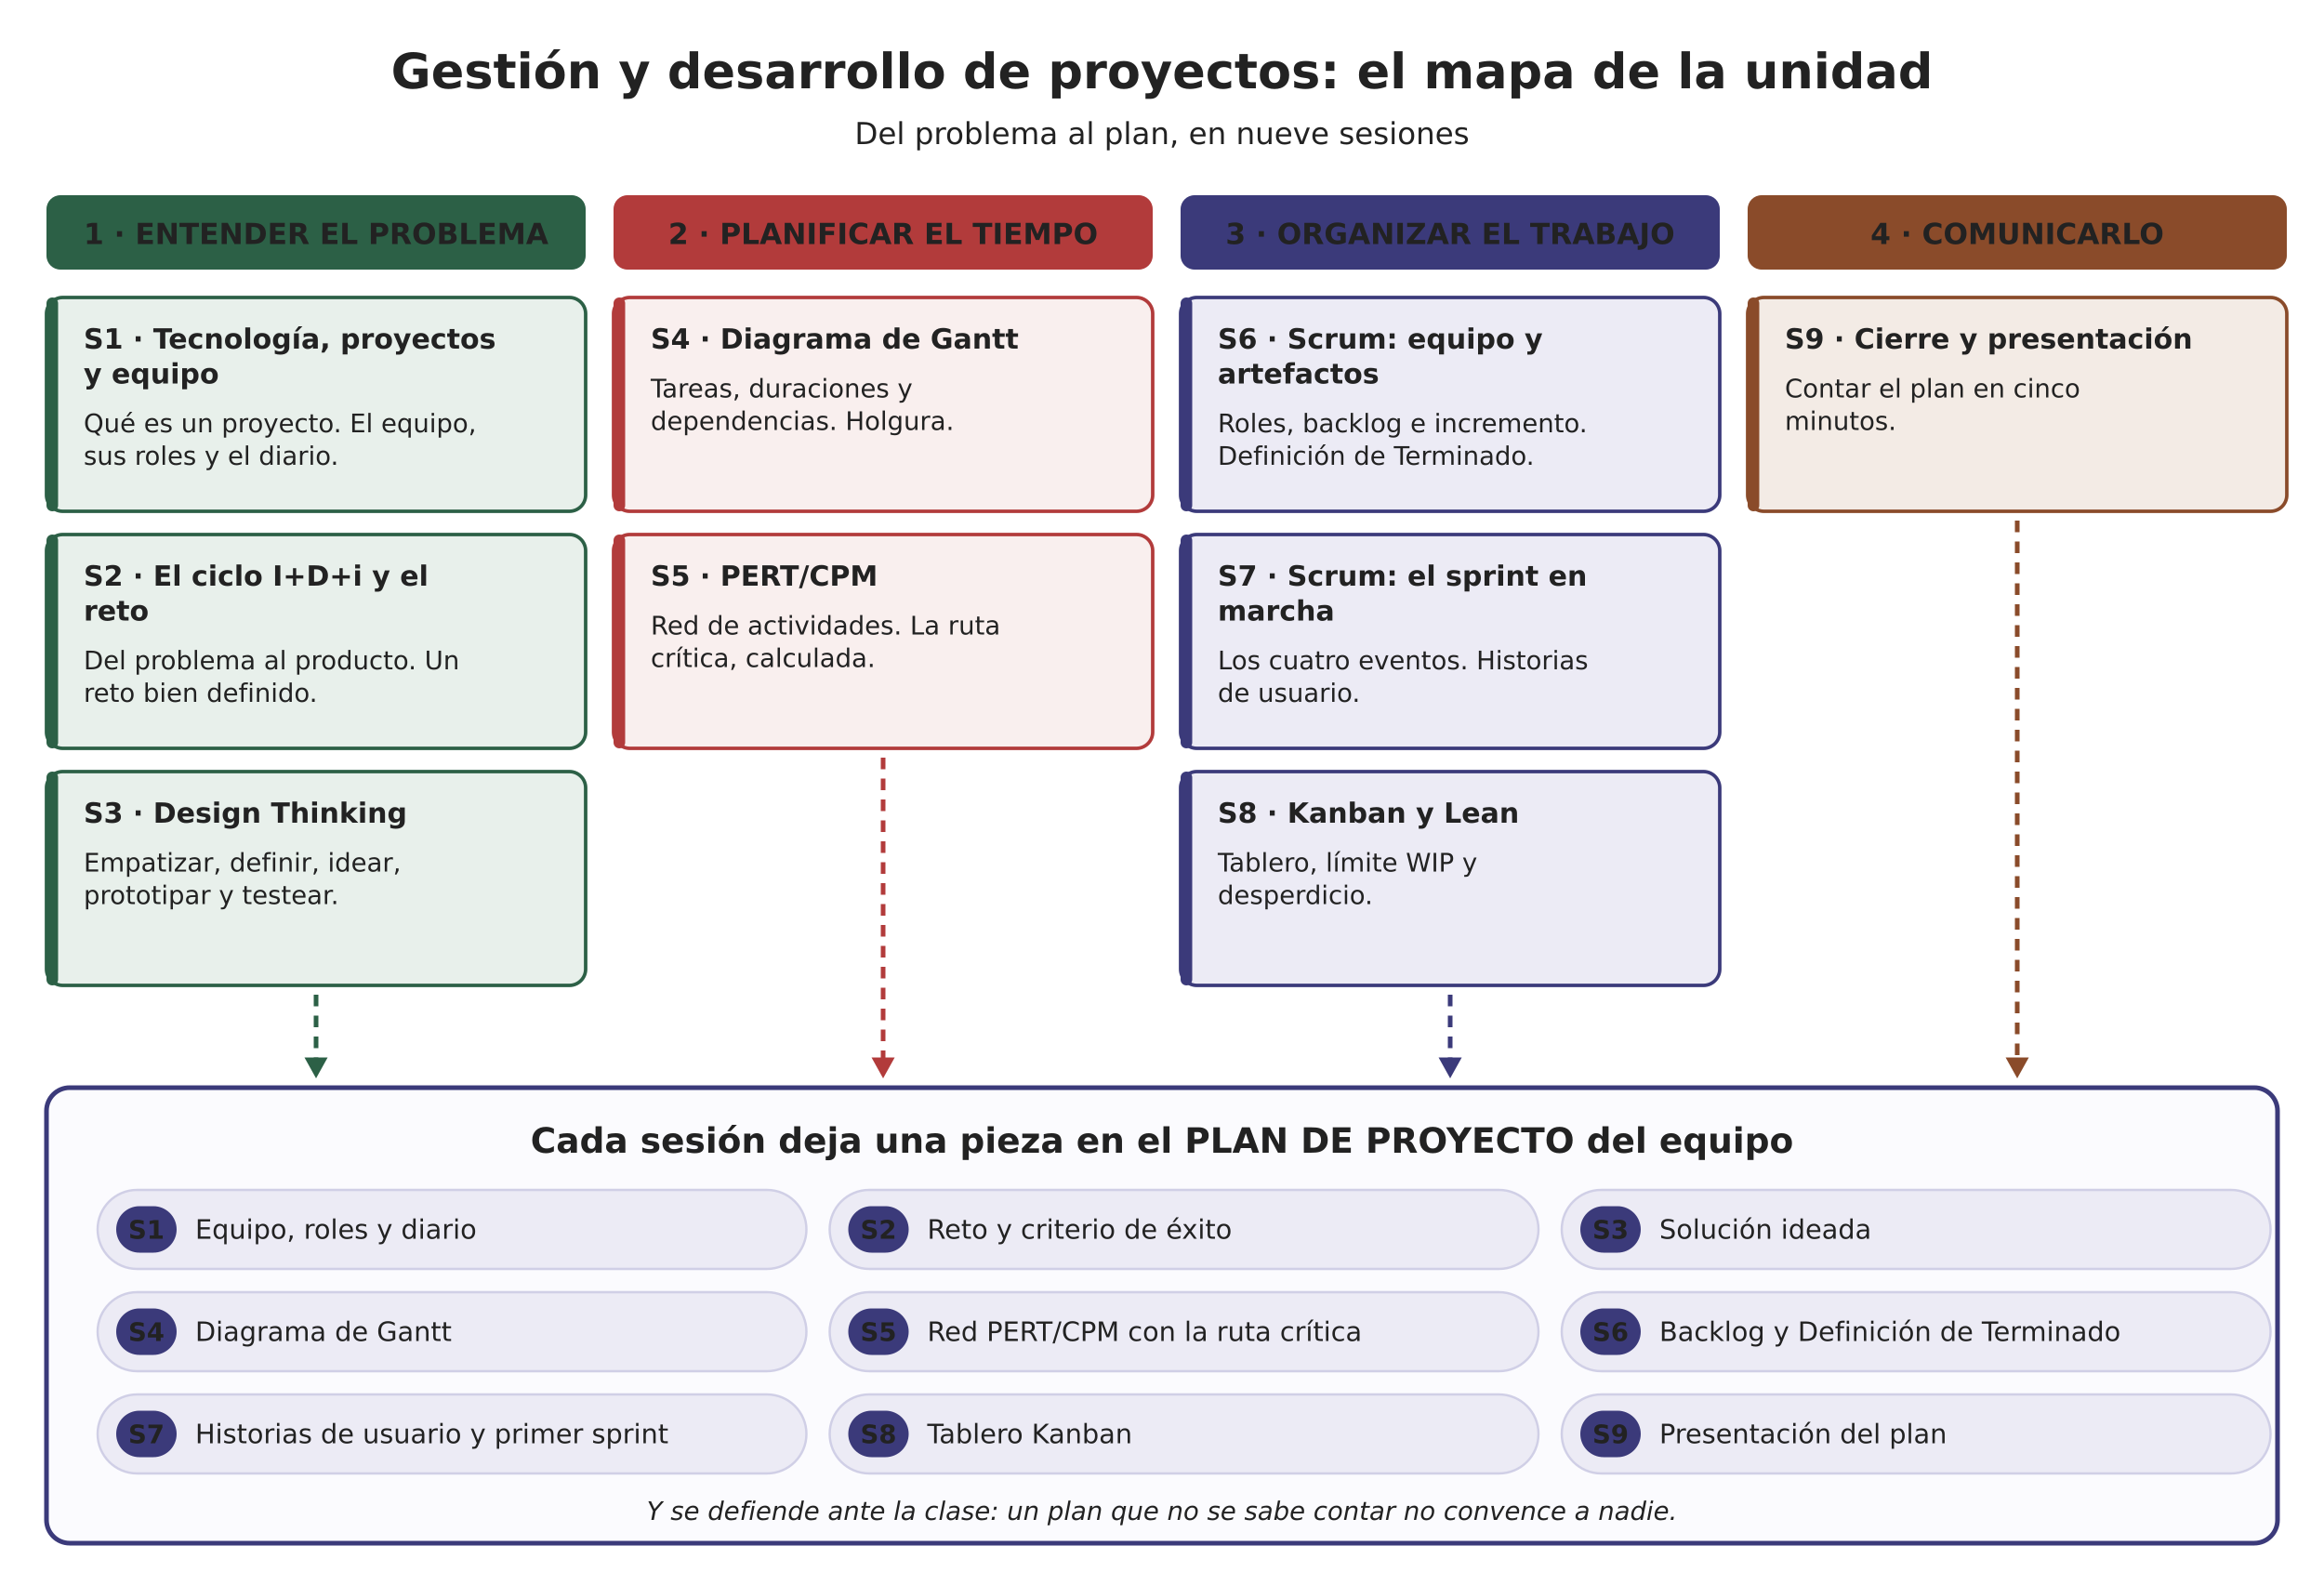
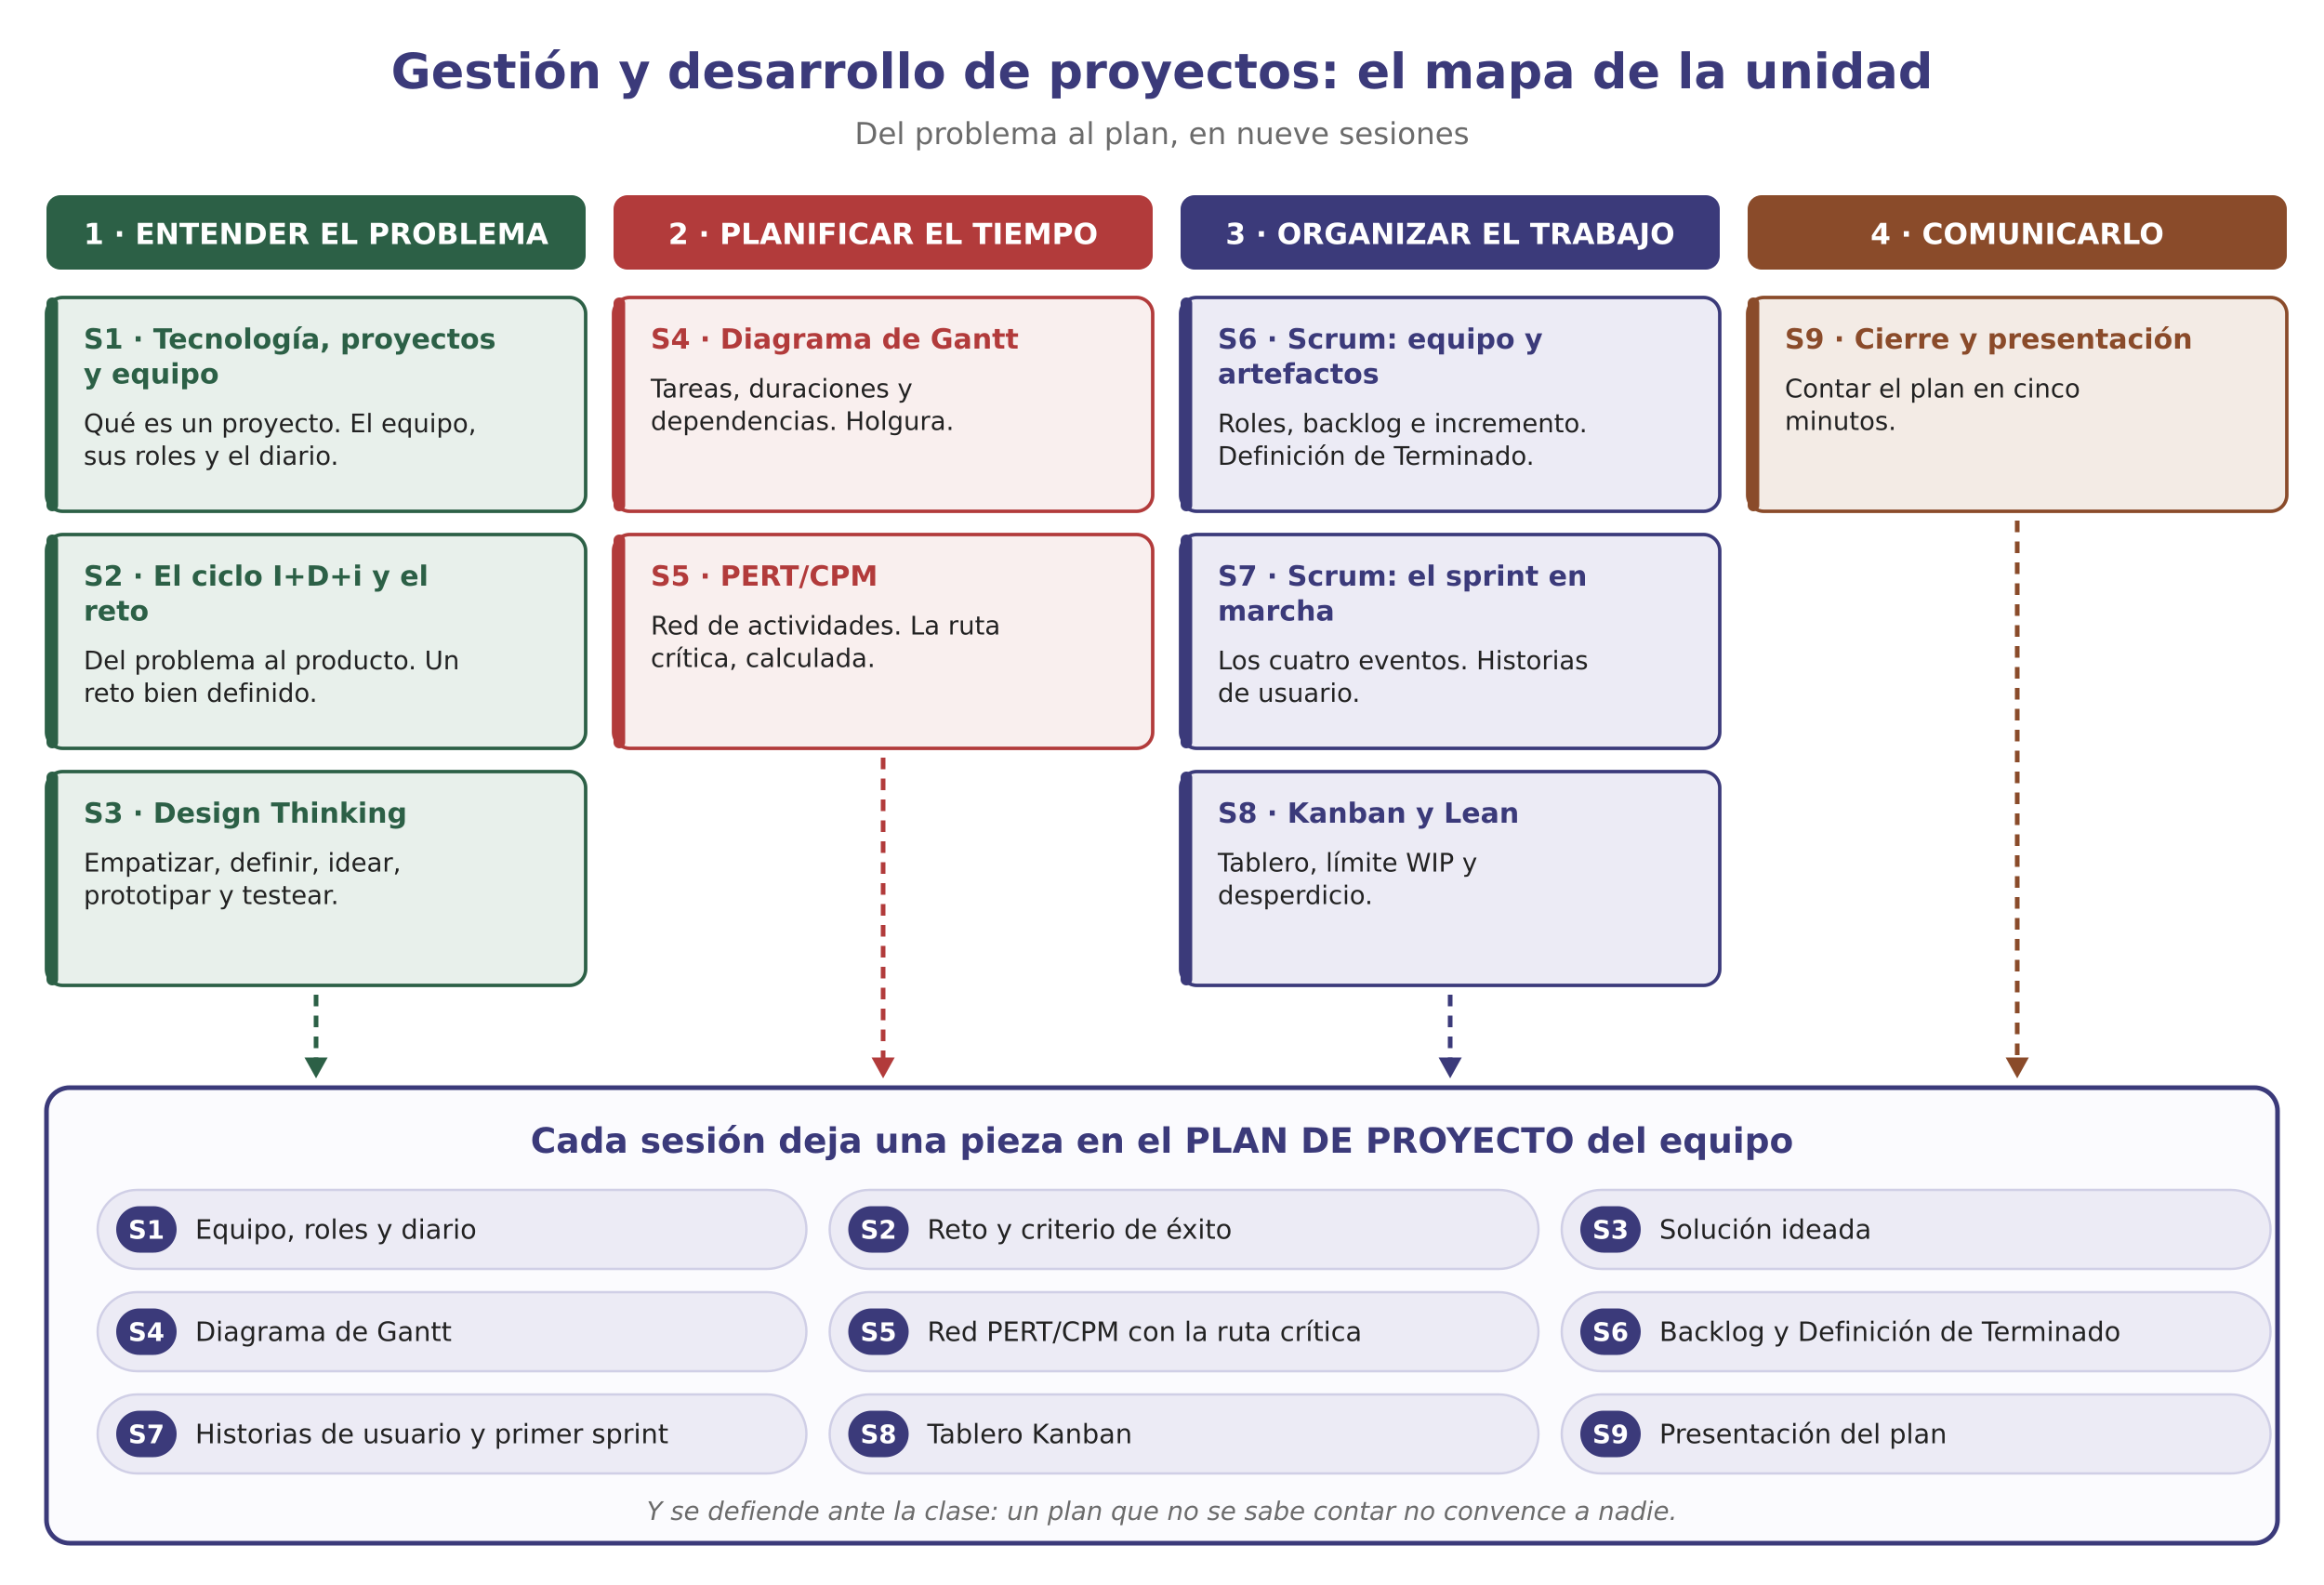
<svg xmlns="http://www.w3.org/2000/svg" viewBox="0 0 1000 682" width="1000" height="682" role="img" aria-label="Mapa de la unidad: las nueve sesiones agrupadas en entender el problema, planificar el tiempo, organizar el trabajo y comunicarlo, y las nueve piezas que quedan en el plan de proyecto">
-   <style>text{font-family:Verdana, 'DejaVu Sans', Arial, sans-serif;fill:#222222}</style>
+   <style>text{font-family:Verdana, 'DejaVu Sans', Arial, sans-serif}text:not([fill]){fill:#222222}</style>
  <rect width="1000" height="682" fill="#ffffff" />
  <text x="500.0" y="38" text-anchor="middle" font-size="21" font-weight="bold" fill="#3b3a7a">Gestión y desarrollo de proyectos: el mapa de la unidad</text>
  <text x="500.0" y="62" text-anchor="middle" font-size="13" fill="#6b6b6b">Del problema al plan, en nueve sesiones</text>
  <rect x="20" y="84" width="232" height="32" rx="6" fill="#2c6046" />
  <text x="136.0" y="105" text-anchor="middle" font-size="12.5" font-weight="bold" fill="#ffffff">1 · ENTENDER EL PROBLEMA</text>
  <rect x="20" y="128" width="232" height="92" rx="7" fill="#e8f0eb" stroke="#2c6046" stroke-width="1.5" />
  <rect x="20" y="128" width="5" height="92" rx="2.5" fill="#2c6046" />
  <text x="36" y="150" font-size="12" font-weight="bold" fill="#2c6046">S1 · Tecnología, proyectos</text>
  <text x="36" y="165" font-size="12" font-weight="bold" fill="#2c6046">y equipo</text>
  <text x="36" y="186" font-size="11">Qué es un proyecto. El equipo,</text>
  <text x="36" y="200" font-size="11">sus roles y el diario.</text>
  <rect x="20" y="230" width="232" height="92" rx="7" fill="#e8f0eb" stroke="#2c6046" stroke-width="1.5" />
  <rect x="20" y="230" width="5" height="92" rx="2.5" fill="#2c6046" />
  <text x="36" y="252" font-size="12" font-weight="bold" fill="#2c6046">S2 · El ciclo I+D+i y el</text>
  <text x="36" y="267" font-size="12" font-weight="bold" fill="#2c6046">reto</text>
  <text x="36" y="288" font-size="11">Del problema al producto. Un</text>
  <text x="36" y="302" font-size="11">reto bien definido.</text>
  <rect x="20" y="332" width="232" height="92" rx="7" fill="#e8f0eb" stroke="#2c6046" stroke-width="1.5" />
  <rect x="20" y="332" width="5" height="92" rx="2.5" fill="#2c6046" />
  <text x="36" y="354" font-size="12" font-weight="bold" fill="#2c6046">S3 · Design Thinking</text>
  <text x="36" y="375" font-size="11">Empatizar, definir, idear,</text>
  <text x="36" y="389" font-size="11">prototipar y testear.</text>
  <path d="M 136.0 428 L 136.0 456" stroke="#2c6046" stroke-width="2" stroke-dasharray="5 4" />
  <polygon points="131.0,455 141.0,455 136.0,464" fill="#2c6046" />
  <rect x="264" y="84" width="232" height="32" rx="6" fill="#b23b3b" />
  <text x="380.0" y="105" text-anchor="middle" font-size="12.5" font-weight="bold" fill="#ffffff">2 · PLANIFICAR EL TIEMPO</text>
  <rect x="264" y="128" width="232" height="92" rx="7" fill="#f9efee" stroke="#b23b3b" stroke-width="1.5" />
  <rect x="264" y="128" width="5" height="92" rx="2.5" fill="#b23b3b" />
  <text x="280" y="150" font-size="12" font-weight="bold" fill="#b23b3b">S4 · Diagrama de Gantt</text>
  <text x="280" y="171" font-size="11">Tareas, duraciones y</text>
  <text x="280" y="185" font-size="11">dependencias. Holgura.</text>
  <rect x="264" y="230" width="232" height="92" rx="7" fill="#f9efee" stroke="#b23b3b" stroke-width="1.5" />
  <rect x="264" y="230" width="5" height="92" rx="2.5" fill="#b23b3b" />
  <text x="280" y="252" font-size="12" font-weight="bold" fill="#b23b3b">S5 · PERT/CPM</text>
  <text x="280" y="273" font-size="11">Red de actividades. La ruta</text>
  <text x="280" y="287" font-size="11">crítica, calculada.</text>
  <path d="M 380.0 326 L 380.0 456" stroke="#b23b3b" stroke-width="2" stroke-dasharray="5 4" />
  <polygon points="375.0,455 385.0,455 380.0,464" fill="#b23b3b" />
  <rect x="508" y="84" width="232" height="32" rx="6" fill="#3b3a7a" />
  <text x="624.0" y="105" text-anchor="middle" font-size="12.5" font-weight="bold" fill="#ffffff">3 · ORGANIZAR EL TRABAJO</text>
  <rect x="508" y="128" width="232" height="92" rx="7" fill="#ecebf5" stroke="#3b3a7a" stroke-width="1.5" />
  <rect x="508" y="128" width="5" height="92" rx="2.5" fill="#3b3a7a" />
  <text x="524" y="150" font-size="12" font-weight="bold" fill="#3b3a7a">S6 · Scrum: equipo y</text>
  <text x="524" y="165" font-size="12" font-weight="bold" fill="#3b3a7a">artefactos</text>
  <text x="524" y="186" font-size="11">Roles, backlog e incremento.</text>
  <text x="524" y="200" font-size="11">Definición de Terminado.</text>
  <rect x="508" y="230" width="232" height="92" rx="7" fill="#ecebf5" stroke="#3b3a7a" stroke-width="1.5" />
  <rect x="508" y="230" width="5" height="92" rx="2.5" fill="#3b3a7a" />
  <text x="524" y="252" font-size="12" font-weight="bold" fill="#3b3a7a">S7 · Scrum: el sprint en</text>
  <text x="524" y="267" font-size="12" font-weight="bold" fill="#3b3a7a">marcha</text>
  <text x="524" y="288" font-size="11">Los cuatro eventos. Historias</text>
  <text x="524" y="302" font-size="11">de usuario.</text>
  <rect x="508" y="332" width="232" height="92" rx="7" fill="#ecebf5" stroke="#3b3a7a" stroke-width="1.5" />
  <rect x="508" y="332" width="5" height="92" rx="2.5" fill="#3b3a7a" />
  <text x="524" y="354" font-size="12" font-weight="bold" fill="#3b3a7a">S8 · Kanban y Lean</text>
  <text x="524" y="375" font-size="11">Tablero, límite WIP y</text>
  <text x="524" y="389" font-size="11">desperdicio.</text>
  <path d="M 624.0 428 L 624.0 456" stroke="#3b3a7a" stroke-width="2" stroke-dasharray="5 4" />
  <polygon points="619.0,455 629.0,455 624.0,464" fill="#3b3a7a" />
  <rect x="752" y="84" width="232" height="32" rx="6" fill="#8a4b2a" />
  <text x="868.0" y="105" text-anchor="middle" font-size="12.5" font-weight="bold" fill="#ffffff">4 · COMUNICARLO</text>
  <rect x="752" y="128" width="232" height="92" rx="7" fill="#f3ebe5" stroke="#8a4b2a" stroke-width="1.5" />
  <rect x="752" y="128" width="5" height="92" rx="2.5" fill="#8a4b2a" />
  <text x="768" y="150" font-size="12" font-weight="bold" fill="#8a4b2a">S9 · Cierre y presentación</text>
  <text x="768" y="171" font-size="11">Contar el plan en cinco</text>
  <text x="768" y="185" font-size="11">minutos.</text>
  <path d="M 868.0 224 L 868.0 456" stroke="#8a4b2a" stroke-width="2" stroke-dasharray="5 4" />
  <polygon points="863.0,455 873.0,455 868.0,464" fill="#8a4b2a" />
  <rect x="20" y="468" width="960" height="196" rx="10" fill="#fbfbfe" stroke="#3b3a7a" stroke-width="2" />
  <text x="500.0" y="496" text-anchor="middle" font-size="15" font-weight="bold" fill="#3b3a7a">Cada sesión deja una pieza en el PLAN DE PROYECTO del equipo</text>
  <rect x="42" y="512" width="305" height="34" rx="17" fill="#ecebf5" stroke="#d0cfe6" stroke-width="1" />
  <rect x="50" y="519" width="26" height="20" rx="10" fill="#3b3a7a" />
  <text x="63" y="533.0" text-anchor="middle" font-size="11" font-weight="bold" fill="#ffffff">S1</text>
  <text x="84" y="533.0" font-size="11.5">Equipo, roles y diario</text>
  <rect x="357" y="512" width="305" height="34" rx="17" fill="#ecebf5" stroke="#d0cfe6" stroke-width="1" />
  <rect x="365" y="519" width="26" height="20" rx="10" fill="#3b3a7a" />
  <text x="378" y="533.0" text-anchor="middle" font-size="11" font-weight="bold" fill="#ffffff">S2</text>
  <text x="399" y="533.0" font-size="11.5">Reto y criterio de éxito</text>
  <rect x="672" y="512" width="305" height="34" rx="17" fill="#ecebf5" stroke="#d0cfe6" stroke-width="1" />
  <rect x="680" y="519" width="26" height="20" rx="10" fill="#3b3a7a" />
  <text x="693" y="533.0" text-anchor="middle" font-size="11" font-weight="bold" fill="#ffffff">S3</text>
  <text x="714" y="533.0" font-size="11.5">Solución ideada</text>
  <rect x="42" y="556" width="305" height="34" rx="17" fill="#ecebf5" stroke="#d0cfe6" stroke-width="1" />
  <rect x="50" y="563" width="26" height="20" rx="10" fill="#3b3a7a" />
  <text x="63" y="577.0" text-anchor="middle" font-size="11" font-weight="bold" fill="#ffffff">S4</text>
  <text x="84" y="577.0" font-size="11.5">Diagrama de Gantt</text>
  <rect x="357" y="556" width="305" height="34" rx="17" fill="#ecebf5" stroke="#d0cfe6" stroke-width="1" />
  <rect x="365" y="563" width="26" height="20" rx="10" fill="#3b3a7a" />
  <text x="378" y="577.0" text-anchor="middle" font-size="11" font-weight="bold" fill="#ffffff">S5</text>
  <text x="399" y="577.0" font-size="11.5">Red PERT/CPM con la ruta crítica</text>
  <rect x="672" y="556" width="305" height="34" rx="17" fill="#ecebf5" stroke="#d0cfe6" stroke-width="1" />
  <rect x="680" y="563" width="26" height="20" rx="10" fill="#3b3a7a" />
  <text x="693" y="577.0" text-anchor="middle" font-size="11" font-weight="bold" fill="#ffffff">S6</text>
  <text x="714" y="577.0" font-size="11.5">Backlog y Definición de Terminado</text>
  <rect x="42" y="600" width="305" height="34" rx="17" fill="#ecebf5" stroke="#d0cfe6" stroke-width="1" />
  <rect x="50" y="607" width="26" height="20" rx="10" fill="#3b3a7a" />
  <text x="63" y="621.0" text-anchor="middle" font-size="11" font-weight="bold" fill="#ffffff">S7</text>
  <text x="84" y="621.0" font-size="11.5">Historias de usuario y primer sprint</text>
  <rect x="357" y="600" width="305" height="34" rx="17" fill="#ecebf5" stroke="#d0cfe6" stroke-width="1" />
  <rect x="365" y="607" width="26" height="20" rx="10" fill="#3b3a7a" />
  <text x="378" y="621.0" text-anchor="middle" font-size="11" font-weight="bold" fill="#ffffff">S8</text>
  <text x="399" y="621.0" font-size="11.5">Tablero Kanban</text>
  <rect x="672" y="600" width="305" height="34" rx="17" fill="#ecebf5" stroke="#d0cfe6" stroke-width="1" />
  <rect x="680" y="607" width="26" height="20" rx="10" fill="#3b3a7a" />
  <text x="693" y="621.0" text-anchor="middle" font-size="11" font-weight="bold" fill="#ffffff">S9</text>
  <text x="714" y="621.0" font-size="11.5">Presentación del plan</text>
  <text x="500.0" y="654" text-anchor="middle" font-size="11" fill="#6b6b6b" font-style="italic">Y se defiende ante la clase: un plan que no se sabe contar no convence a nadie.</text>
</svg>
